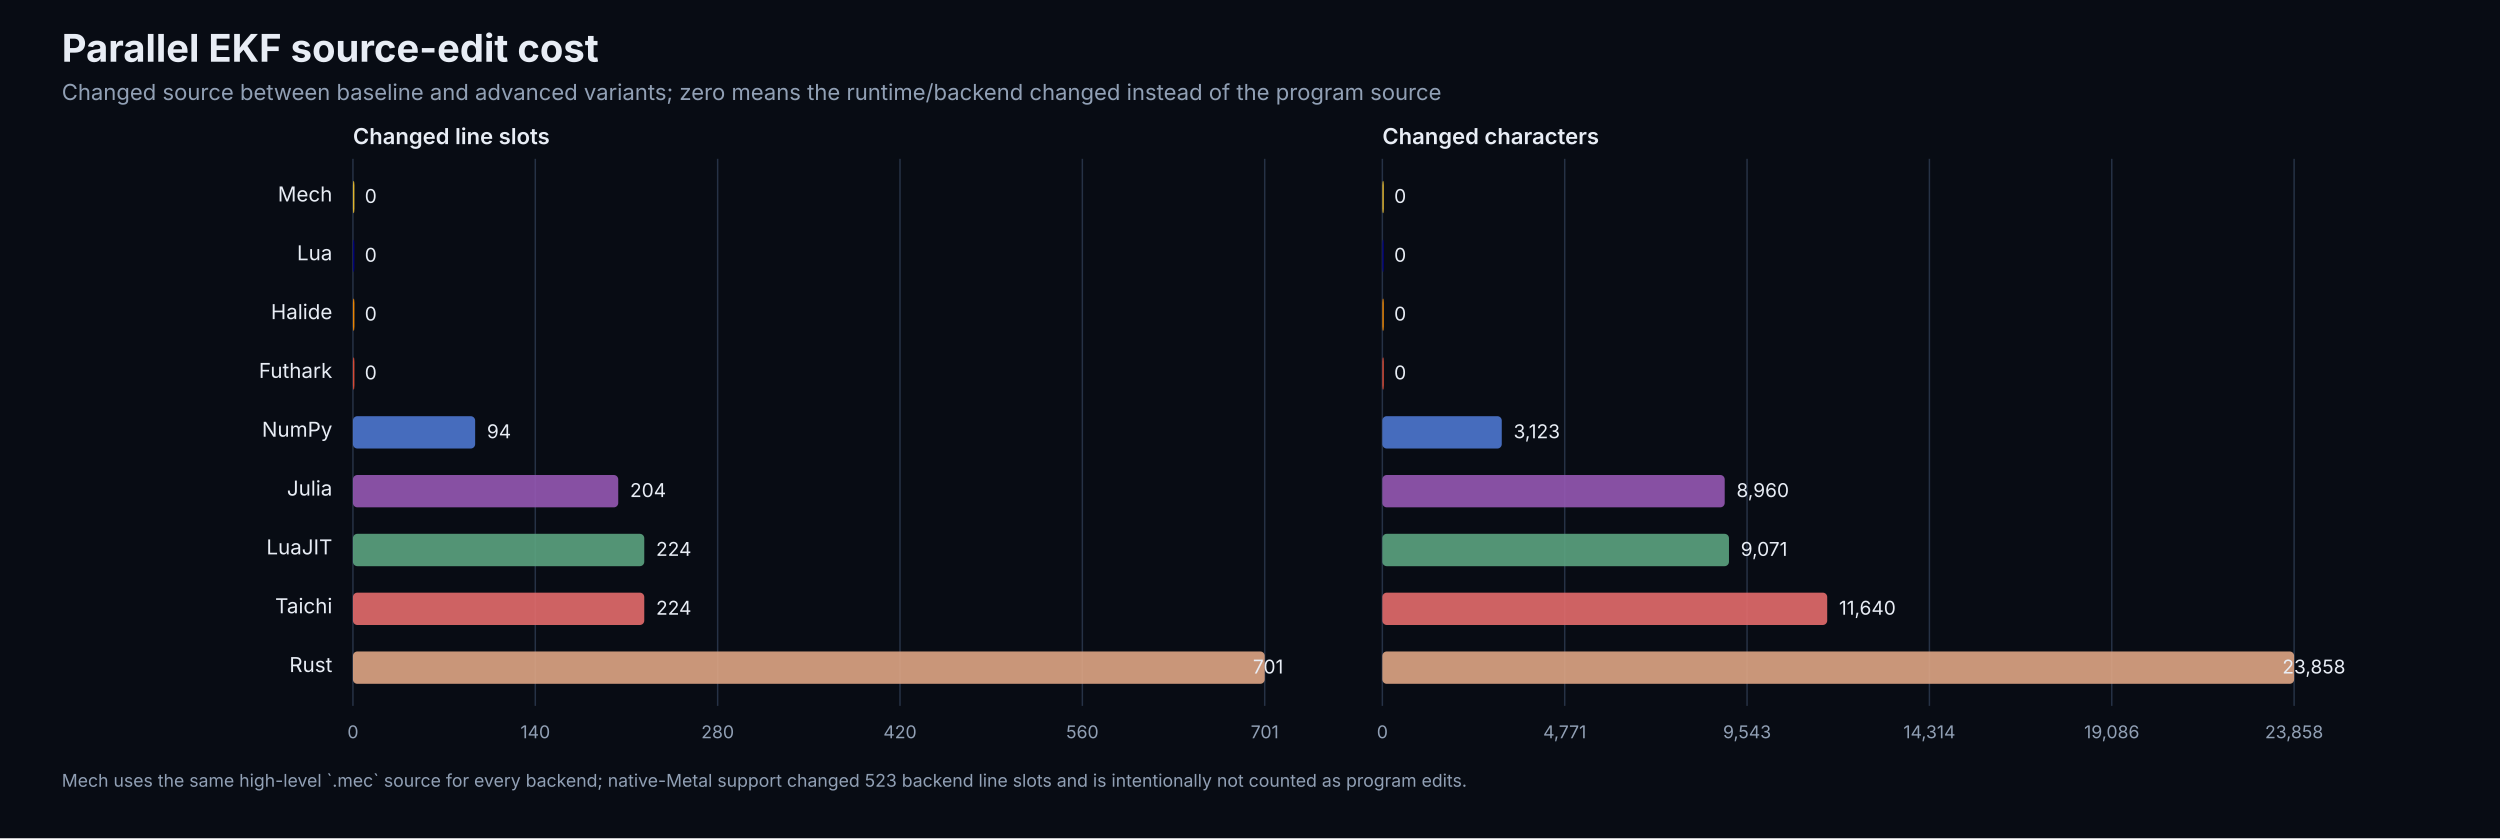
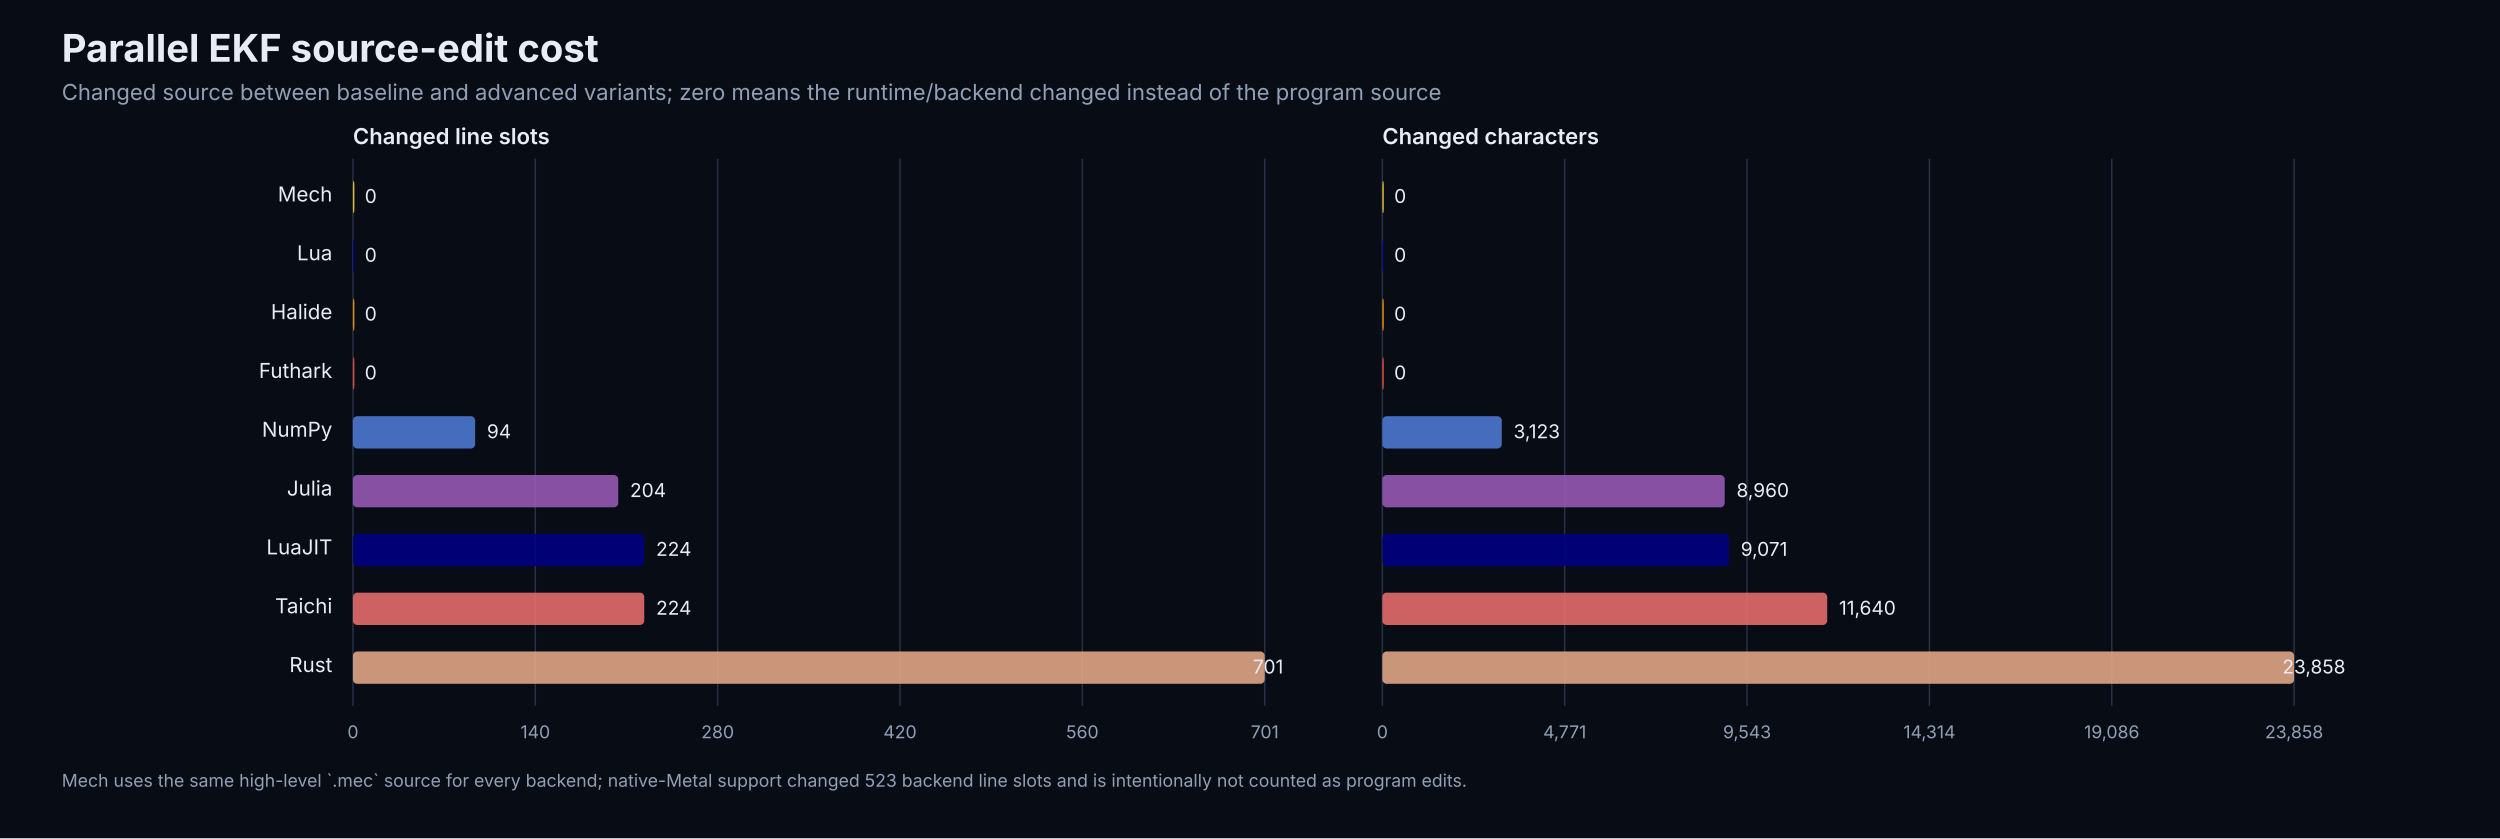
<svg xmlns="http://www.w3.org/2000/svg" width="1700" height="570" viewBox="0 0 1700 570">
  <rect width="100%" height="100%" fill="#080c14" />
  <style>text{font-family:-apple-system,BlinkMacSystemFont,"Segoe UI",sans-serif;fill:#e8edf5}.muted{fill:#91a0b5}.grid{stroke:#263246;stroke-width:1}.label{font-size:14px}.value{font-size:13px;font-variant-numeric:tabular-nums}</style>
  <text x="42" y="42" font-size="26" font-weight="700">Parallel EKF source-edit cost</text>
  <text x="42" y="68" class="muted" font-size="15">Changed source between baseline and advanced variants; zero means the runtime/backend changed instead of the program source</text>
  <text x="240" y="98" font-size="15" font-weight="600">Changed line slots</text>
  <text x="940.0" y="98" font-size="15" font-weight="600">Changed characters</text>
  <line x1="240.0" y1="108" x2="240.0" y2="480" class="grid" />
  <line x1="940.0" y1="108" x2="940.0" y2="480" class="grid" />
  <text x="240.0" y="502" text-anchor="middle" class="muted" font-size="12">0</text>
  <text x="940.0" y="502" text-anchor="middle" class="muted" font-size="12">0</text>
  <line x1="364.0" y1="108" x2="364.0" y2="480" class="grid" />
  <line x1="1064.0" y1="108" x2="1064.0" y2="480" class="grid" />
  <text x="364.0" y="502" text-anchor="middle" class="muted" font-size="12">140</text>
  <text x="1064.0" y="502" text-anchor="middle" class="muted" font-size="12">4,771</text>
  <line x1="488.0" y1="108" x2="488.0" y2="480" class="grid" />
  <line x1="1188.0" y1="108" x2="1188.0" y2="480" class="grid" />
  <text x="488.0" y="502" text-anchor="middle" class="muted" font-size="12">280</text>
  <text x="1188.0" y="502" text-anchor="middle" class="muted" font-size="12">9,543</text>
  <line x1="612.0" y1="108" x2="612.0" y2="480" class="grid" />
  <line x1="1312.0" y1="108" x2="1312.0" y2="480" class="grid" />
  <text x="612.0" y="502" text-anchor="middle" class="muted" font-size="12">420</text>
  <text x="1312.0" y="502" text-anchor="middle" class="muted" font-size="12">14,314</text>
  <line x1="736.0" y1="108" x2="736.0" y2="480" class="grid" />
  <line x1="1436.0" y1="108" x2="1436.0" y2="480" class="grid" />
  <text x="736.0" y="502" text-anchor="middle" class="muted" font-size="12">560</text>
  <text x="1436.0" y="502" text-anchor="middle" class="muted" font-size="12">19,086</text>
  <line x1="860.0" y1="108" x2="860.0" y2="480" class="grid" />
  <line x1="1560.0" y1="108" x2="1560.0" y2="480" class="grid" />
  <text x="860.0" y="502" text-anchor="middle" class="muted" font-size="12">701</text>
  <text x="1560.0" y="502" text-anchor="middle" class="muted" font-size="12">23,858</text>
  <text x="226" y="137" text-anchor="end" class="label">Mech</text>
  <rect x="240" y="123" width="1.0" height="22" rx="3" fill="#f4c430" opacity="0.9" />
  <text x="248.0" y="138" class="value">0</text>
  <rect x="940.0" y="123" width="1.0" height="22" rx="3" fill="#f4c430" opacity="0.9" />
  <text x="948.0" y="138" class="value">0</text>
  <text x="226" y="177" text-anchor="end" class="label">Lua</text>
  <rect x="240" y="163" width="1.0" height="22" rx="3" fill="#000080" opacity="0.9" />
  <text x="248.0" y="178" class="value">0</text>
  <rect x="940.0" y="163" width="1.0" height="22" rx="3" fill="#000080" opacity="0.9" />
  <text x="948.0" y="178" class="value">0</text>
  <text x="226" y="217" text-anchor="end" class="label">Halide</text>
  <rect x="240" y="203" width="1.0" height="22" rx="3" fill="#ff8f00" opacity="0.9" />
  <text x="248.0" y="218" class="value">0</text>
  <rect x="940.0" y="203" width="1.0" height="22" rx="3" fill="#ff8f00" opacity="0.9" />
  <text x="948.0" y="218" class="value">0</text>
  <text x="226" y="257" text-anchor="end" class="label">Futhark</text>
  <rect x="240" y="243" width="1.0" height="22" rx="3" fill="#e94f37" opacity="0.9" />
  <text x="248.0" y="258" class="value">0</text>
  <rect x="940.0" y="243" width="1.0" height="22" rx="3" fill="#e94f37" opacity="0.9" />
  <text x="948.0" y="258" class="value">0</text>
  <text x="226" y="297" text-anchor="end" class="label">NumPy</text>
  <rect x="240" y="283" width="83.1" height="22" rx="3" fill="#4d77cf" opacity="0.9" />
  <text x="331.1" y="298" class="value">94</text>
  <rect x="940.0" y="283" width="81.2" height="22" rx="3" fill="#4d77cf" opacity="0.9" />
  <text x="1029.2" y="298" class="value">3,123</text>
  <text x="226" y="337" text-anchor="end" class="label">Julia</text>
  <rect x="240" y="323" width="180.4" height="22" rx="3" fill="#9558b2" opacity="0.9" />
  <text x="428.4" y="338" class="value">204</text>
  <rect x="940.0" y="323" width="232.8" height="22" rx="3" fill="#9558b2" opacity="0.9" />
  <text x="1180.8" y="338" class="value">8,960</text>
  <text x="226" y="377" text-anchor="end" class="label">LuaJIT</text>
-   <rect x="240" y="363" width="198.1" height="22" rx="3" fill="#5ba37f" opacity="0.9" />
+   <rect x="240" y="363" width="198.1" height="22" rx="3" fill="#000080" opacity="0.9" />
  <text x="446.1" y="378" class="value">224</text>
-   <rect x="940.0" y="363" width="235.7" height="22" rx="3" fill="#5ba37f" opacity="0.9" />
+   <rect x="940.0" y="363" width="235.7" height="22" rx="3" fill="#000080" opacity="0.9" />
  <text x="1183.7" y="378" class="value">9,071</text>
  <text x="226" y="417" text-anchor="end" class="label">Taichi</text>
  <rect x="240" y="403" width="198.1" height="22" rx="3" fill="#e36b6b" opacity="0.9" />
  <text x="446.1" y="418" class="value">224</text>
  <rect x="940.0" y="403" width="302.5" height="22" rx="3" fill="#e36b6b" opacity="0.9" />
  <text x="1250.5" y="418" class="value">11,640</text>
  <text x="226" y="457" text-anchor="end" class="label">Rust</text>
  <rect x="240" y="443" width="620.0" height="22" rx="3" fill="#dea584" opacity="0.9" />
  <text x="852.0" y="458" class="value">701</text>
  <rect x="940.0" y="443" width="620.0" height="22" rx="3" fill="#dea584" opacity="0.9" />
  <text x="1552.0" y="458" class="value">23,858</text>
  <text x="42" y="535" class="muted" font-size="12">Mech uses the same high-level `.mec` source for every backend; native-Metal support changed 523 backend line slots and is intentionally not counted as program edits.</text>
</svg>
